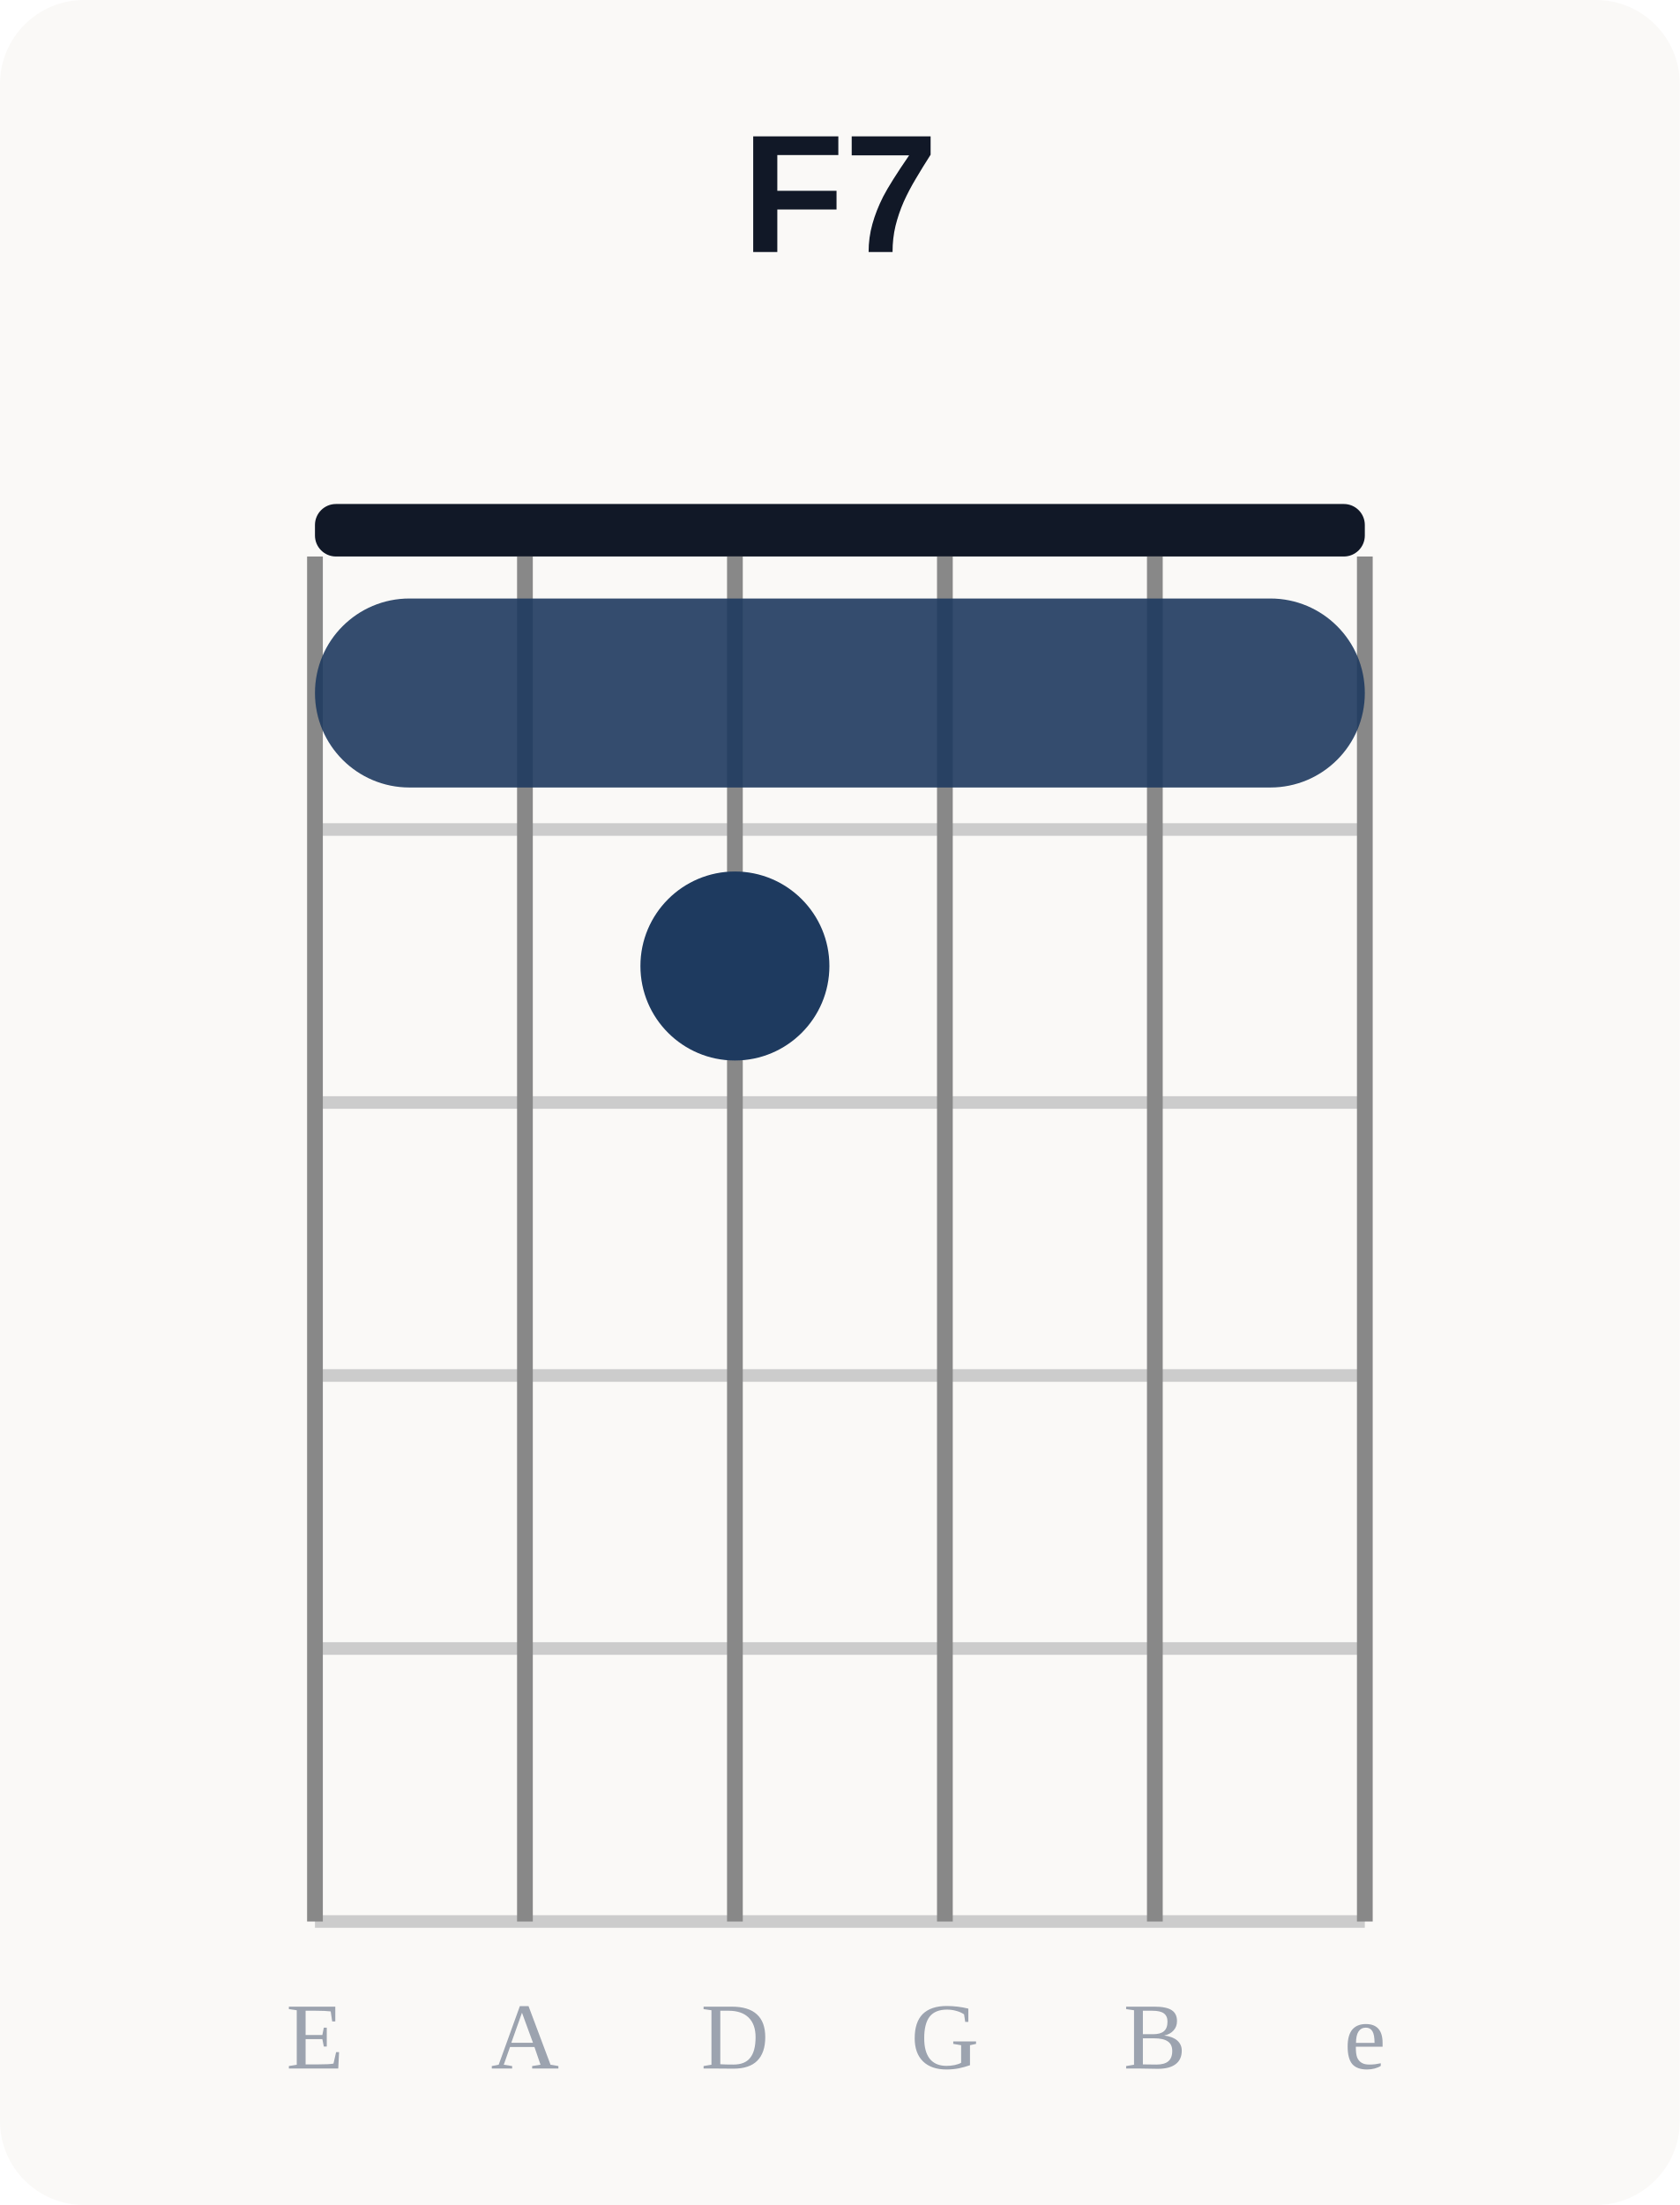
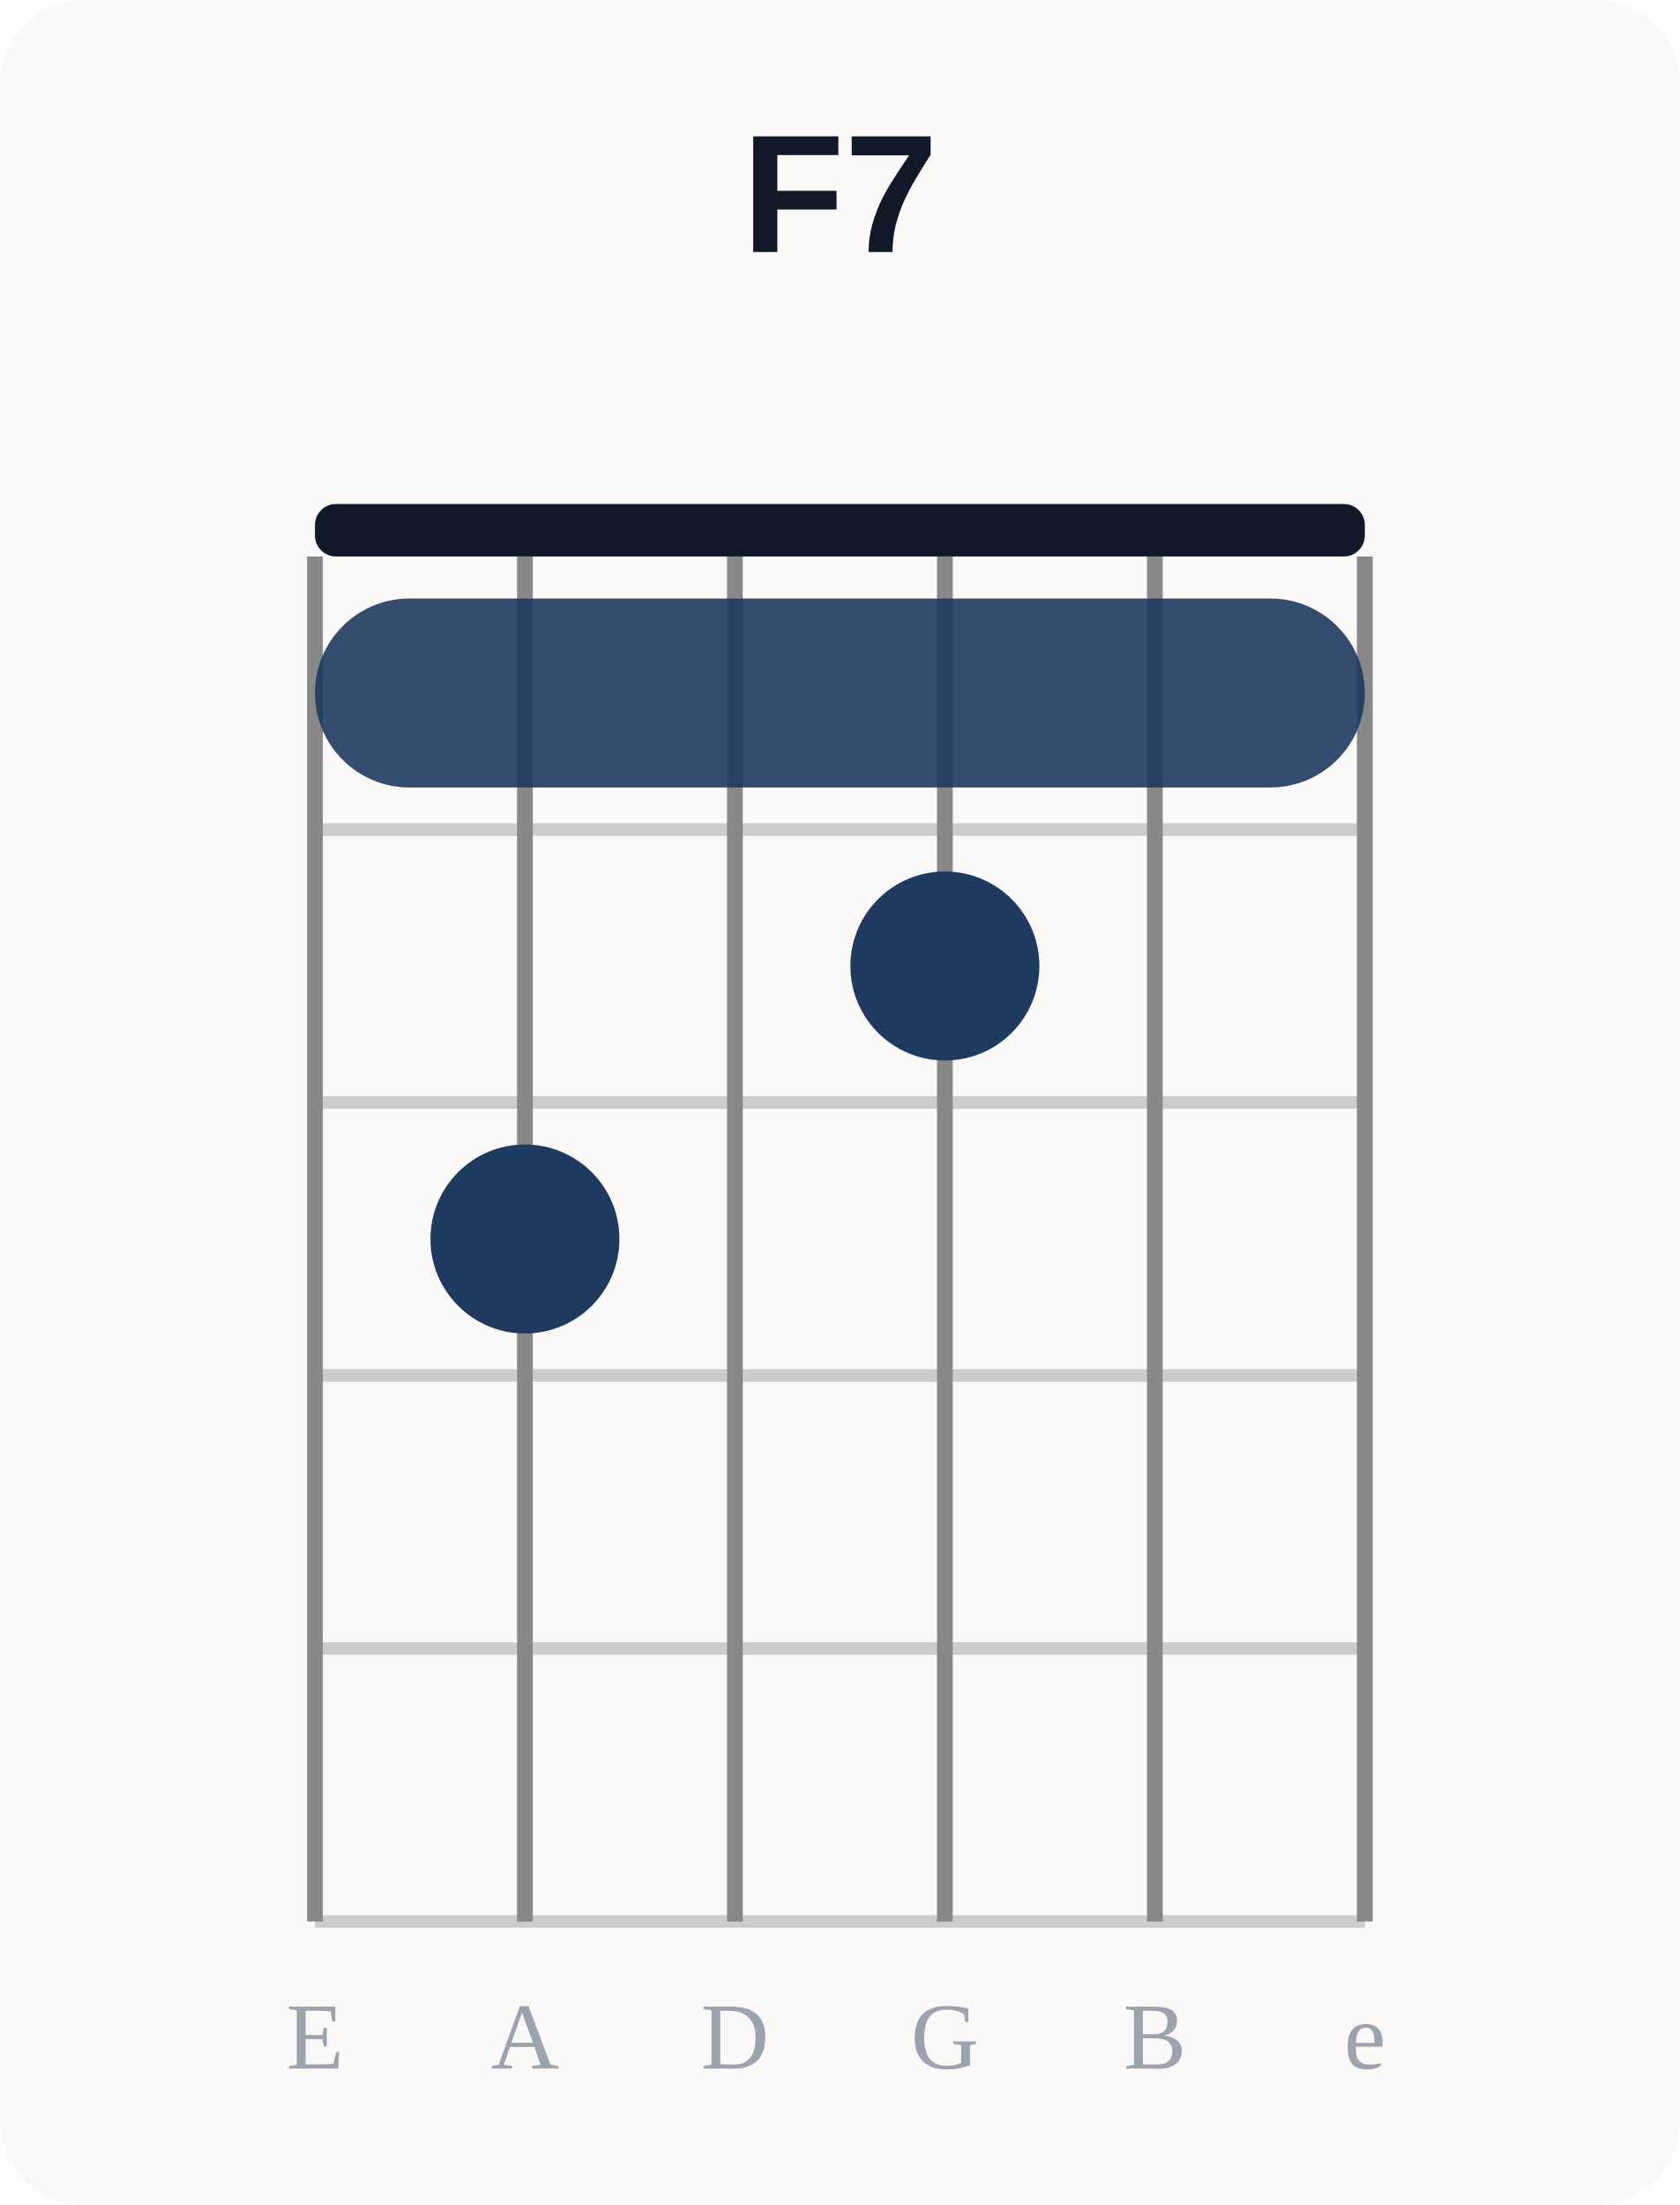
<svg xmlns="http://www.w3.org/2000/svg" width="160" height="210" viewBox="0 0 160 210">
  <rect width="160" height="210" fill="#faf9f7" rx="8" />
  <text x="80" y="24" text-anchor="middle" font-family="Arial,sans-serif" font-size="16" font-weight="700" fill="#111827">F7</text>
  <rect x="30" y="48" width="100" height="5" fill="#111827" rx="2" />
  <line x1="30" y1="79" x2="130" y2="79" stroke="#ccc" stroke-width="1.2" />
  <line x1="30" y1="105" x2="130" y2="105" stroke="#ccc" stroke-width="1.2" />
  <line x1="30" y1="131" x2="130" y2="131" stroke="#ccc" stroke-width="1.2" />
  <line x1="30" y1="157" x2="130" y2="157" stroke="#ccc" stroke-width="1.2" />
  <line x1="30" y1="183" x2="130" y2="183" stroke="#ccc" stroke-width="1.2" />
  <line x1="30" y1="53" x2="30" y2="183" stroke="#888" stroke-width="1.5" />
  <line x1="50" y1="53" x2="50" y2="183" stroke="#888" stroke-width="1.5" />
  <line x1="70" y1="53" x2="70" y2="183" stroke="#888" stroke-width="1.5" />
  <line x1="90" y1="53" x2="90" y2="183" stroke="#888" stroke-width="1.5" />
  <line x1="110" y1="53" x2="110" y2="183" stroke="#888" stroke-width="1.5" />
  <line x1="130" y1="53" x2="130" y2="183" stroke="#888" stroke-width="1.5" />
  <text x="30" y="197" text-anchor="middle" font-size="9" fill="#9ca3af">E</text>
  <text x="50" y="197" text-anchor="middle" font-size="9" fill="#9ca3af">A</text>
  <text x="70" y="197" text-anchor="middle" font-size="9" fill="#9ca3af">D</text>
  <text x="90" y="197" text-anchor="middle" font-size="9" fill="#9ca3af">G</text>
  <text x="110" y="197" text-anchor="middle" font-size="9" fill="#9ca3af">B</text>
  <text x="130" y="197" text-anchor="middle" font-size="9" fill="#9ca3af">e</text>
  <rect x="30" y="57" width="100" height="18" rx="9" fill="#1e3a5f" opacity="0.9" />
-   <circle cx="70" cy="92" r="9" fill="#1e3a5f" />
+   <circle cx="50" cy="118" r="9" fill="#1e3a5f" />
+   <circle cx="90" cy="92" r="9" fill="#1e3a5f" />
</svg>
